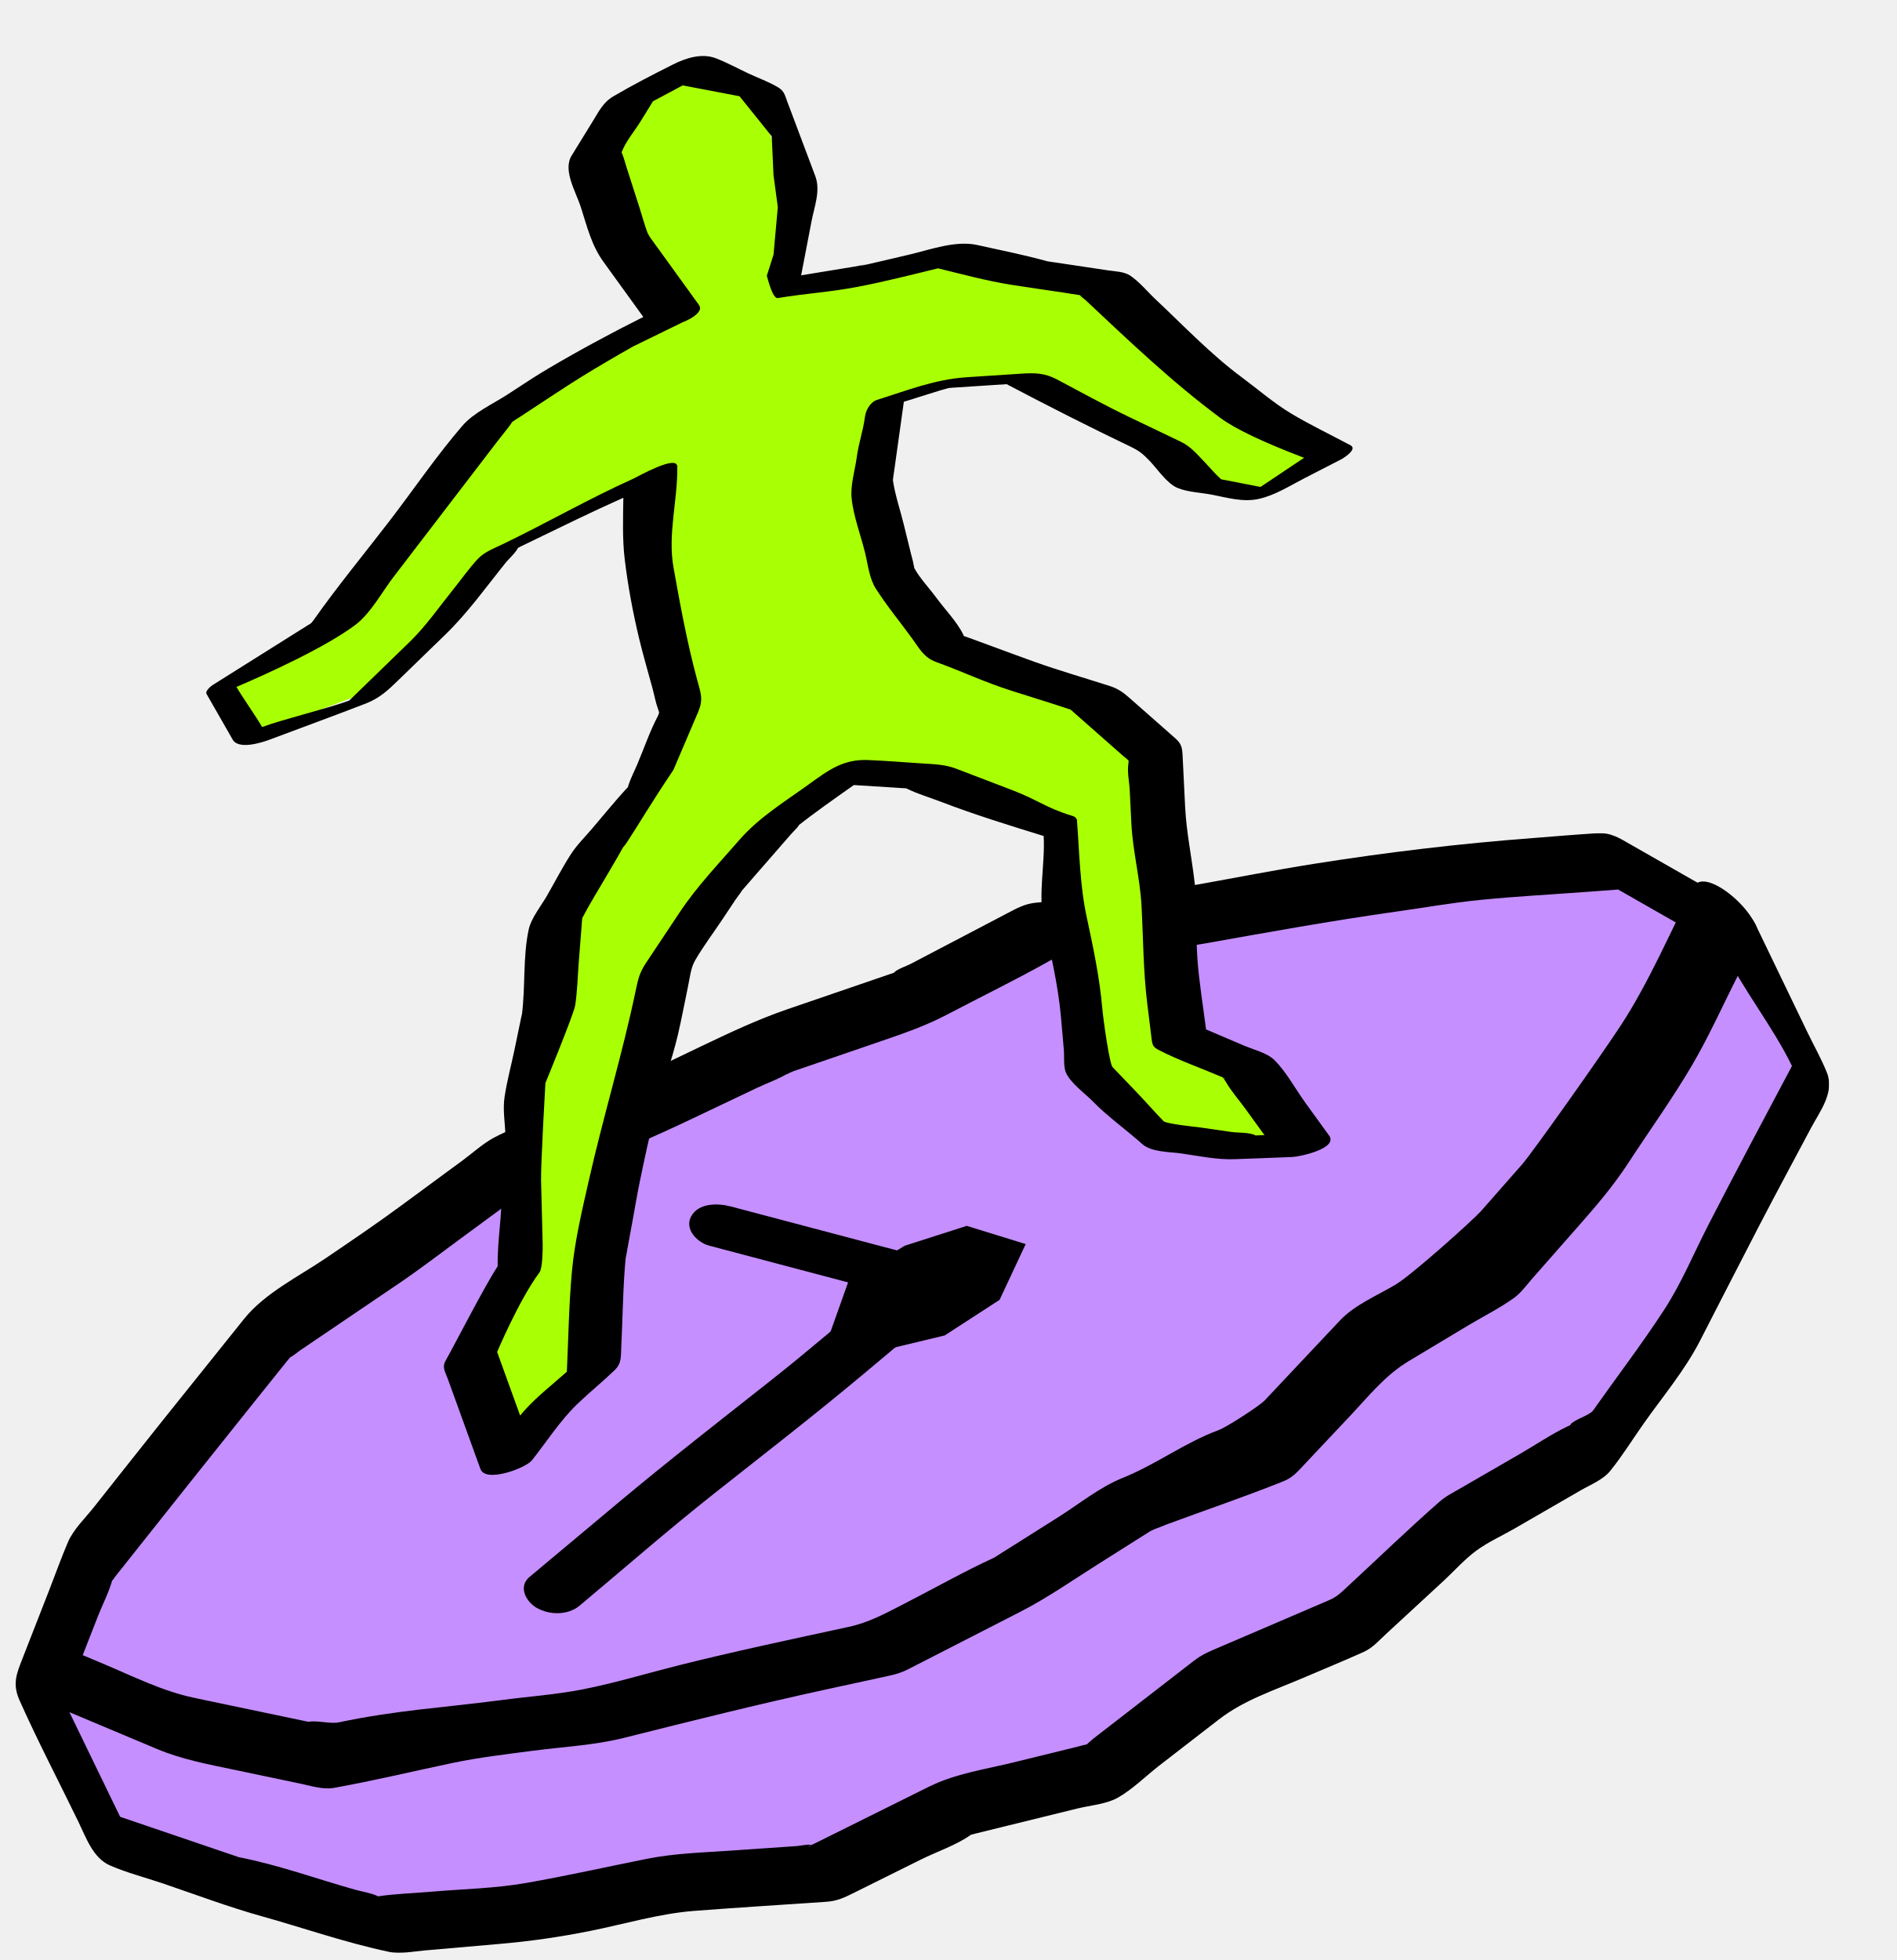
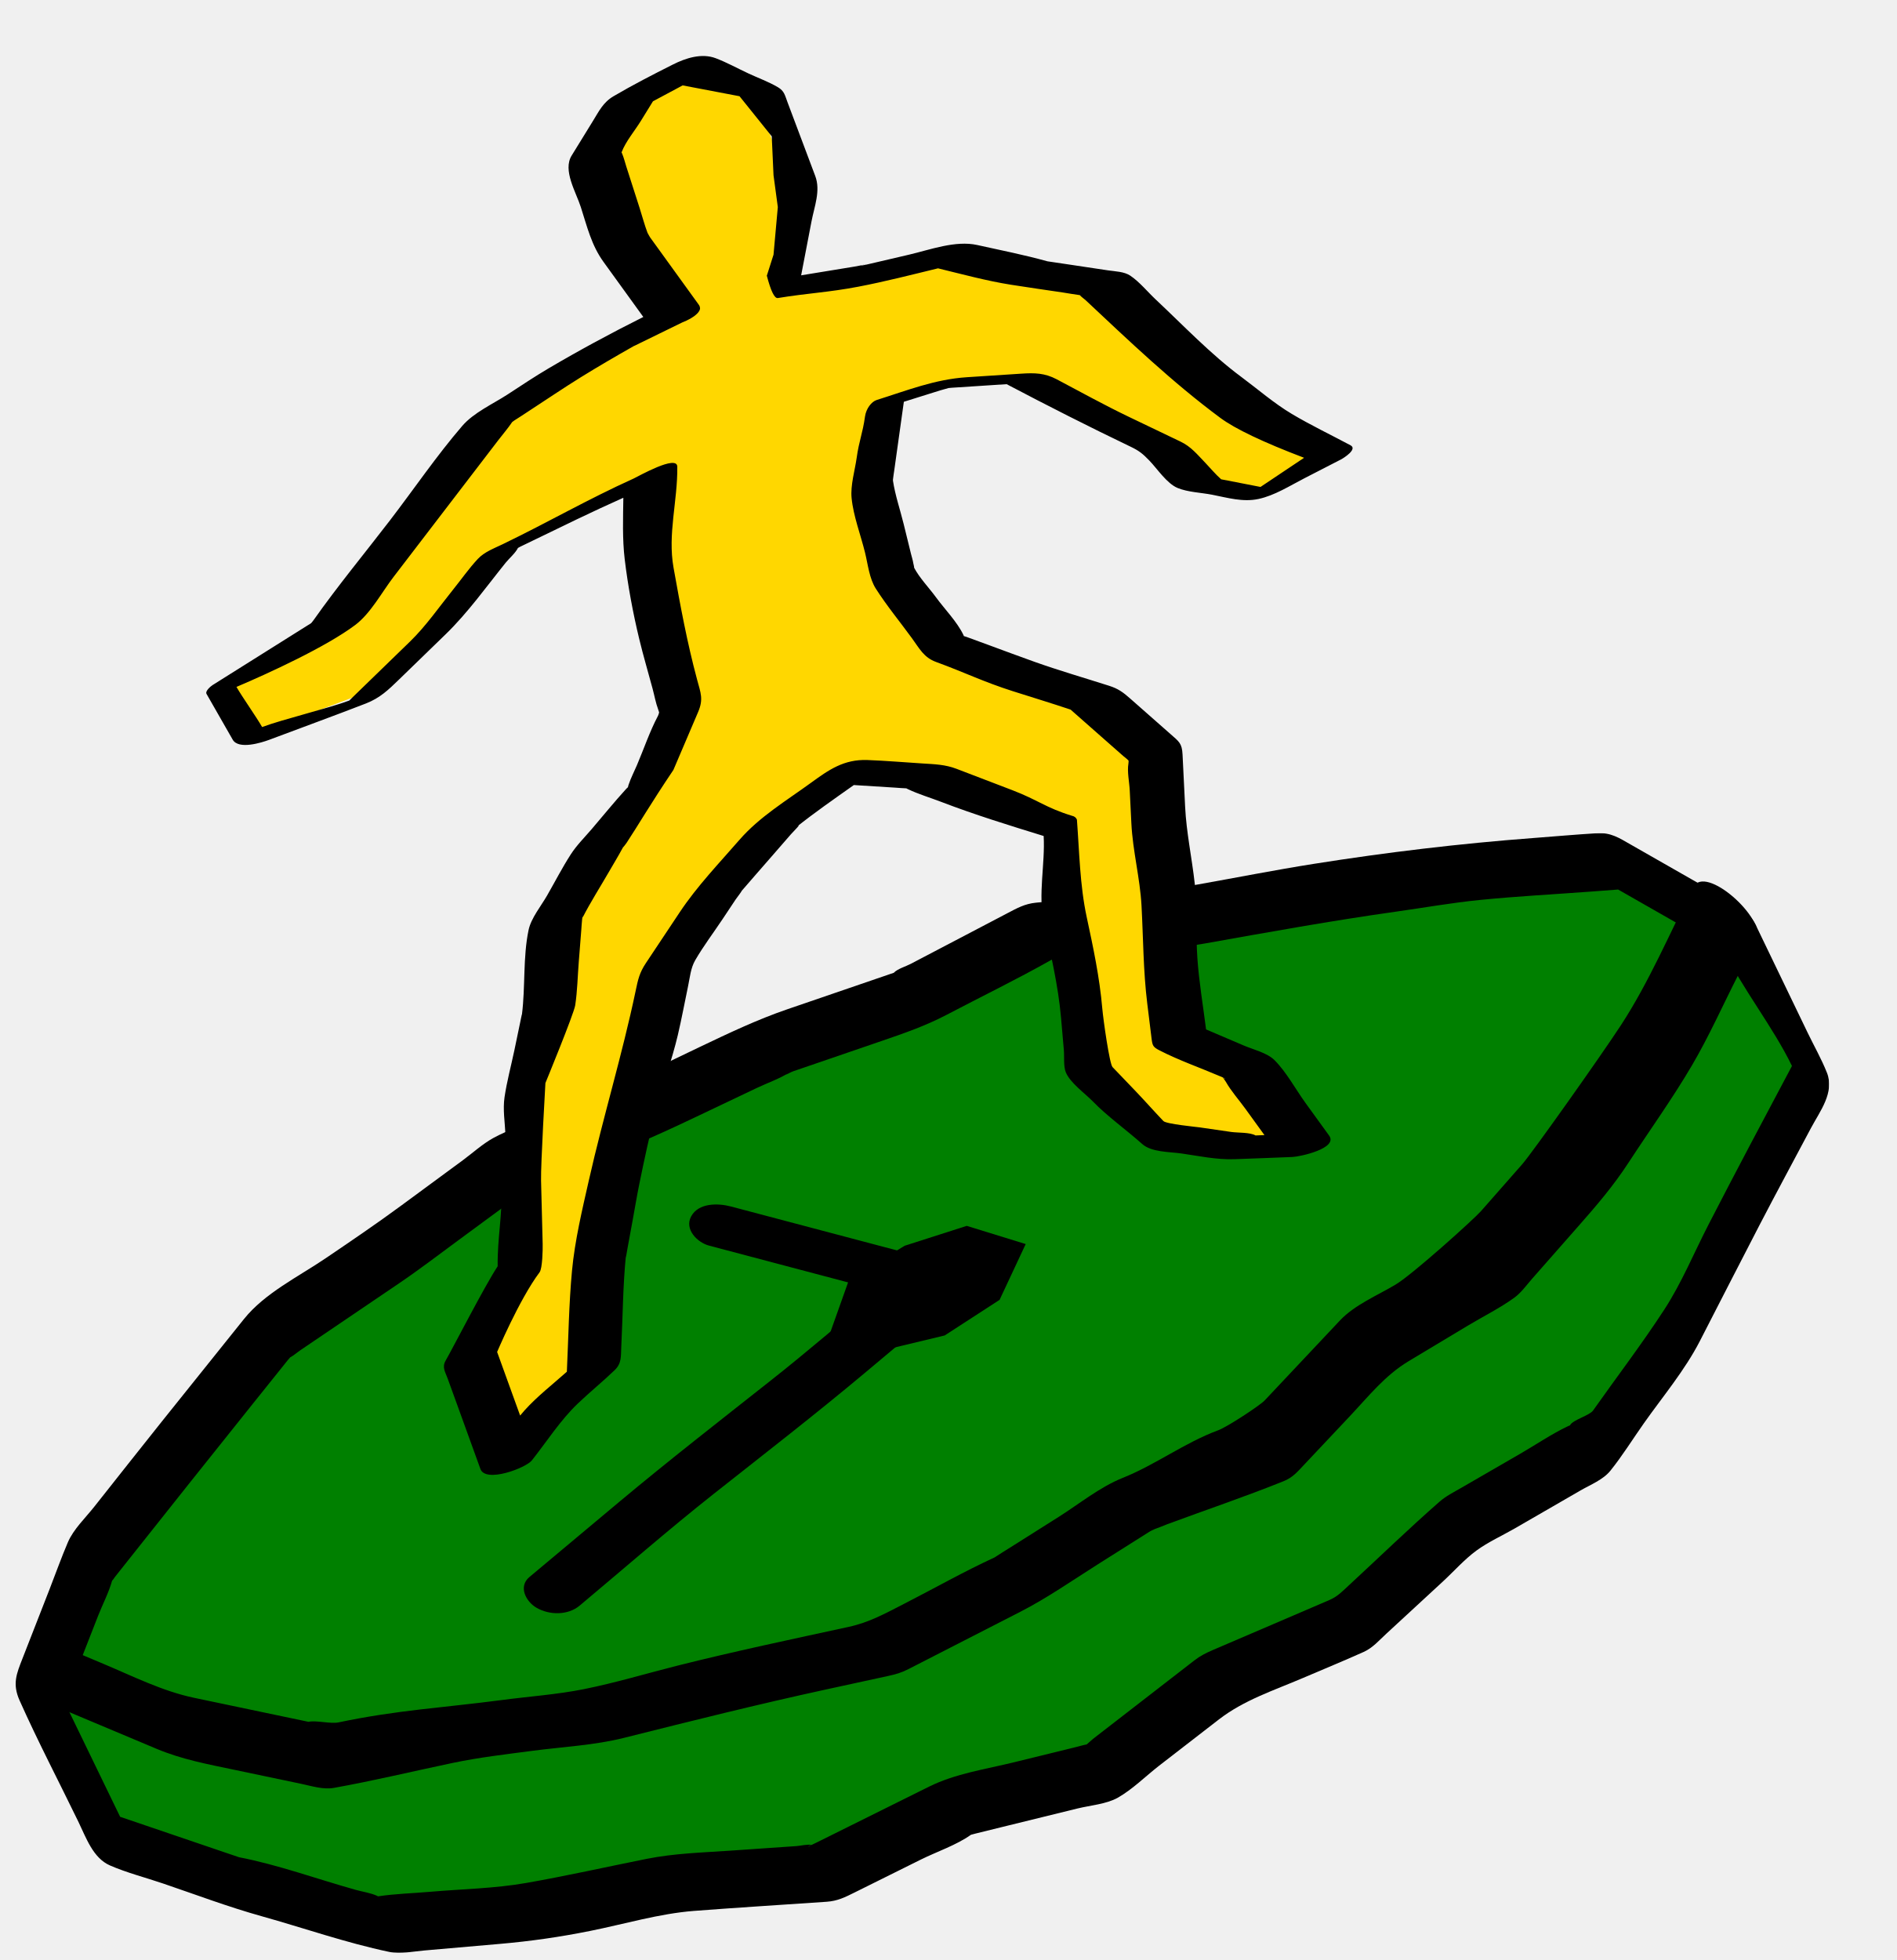
<svg xmlns="http://www.w3.org/2000/svg" height="125" viewBox="0 0 121 125" width="121">
  <mask id="a" fill="#fff">
    <path d="m0 .511h115.671v71.406h-115.671z" fill="#fff" fill-rule="evenodd" />
  </mask>
  <g fill="none" fill-rule="evenodd">
    <path d="m0 0h120v125h-120z" transform="translate(.999)" />
-     <path d="m109.769 56.598 4.451 9.233-4.205 7.92-4.243 8.245-5.424 7.686-8.232 4.756-6.843 6.312-8.582 3.681-7.474 5.787-9.182 2.257-8.448 4.197-9.417.648-9.131 1.827-9.405.821-9.095-2.543-8.599-2.924-4.497-9.281 3.338-8.547 5.733-7.229 5.823-7.265 7.689-5.212 7.45-5.482 8.542-3.604 8.293-3.944 8.698-2.979 8.246-4.324 9.269-.93 8.983-1.598 9.066-1.278 9.356-.704z" fill="#c58fff" transform="translate(1 2.782)" />
+     <path d="m109.769 56.598 4.451 9.233-4.205 7.92-4.243 8.245-5.424 7.686-8.232 4.756-6.843 6.312-8.582 3.681-7.474 5.787-9.182 2.257-8.448 4.197-9.417.648-9.131 1.827-9.405.821-9.095-2.543-8.599-2.924-4.497-9.281 3.338-8.547 5.733-7.229 5.823-7.265 7.689-5.212 7.45-5.482 8.542-3.604 8.293-3.944 8.698-2.979 8.246-4.324 9.269-.93 8.983-1.598 9.066-1.278 9.356-.704z" fill="green" transform="translate(1 2.782)" />
    <path d="m107.969 25.493c-.915 1.778-1.713 3.716-2.805 5.393-1.431 2.2-3.04 4.306-4.554 6.452-.213.303-1.276.593-1.455.918l-.007.018c-.034.012-.072.026-.128.054-1.06.506-2.068 1.195-3.084 1.781l-3.742 2.163c-.478.276-.959.514-1.372.875-1.982 1.735-3.88 3.578-5.815 5.364-.41.379-.704.692-1.208.907-1.2.515-2.4 1.029-3.599 1.545l-3.804 1.63c-.485.21-.817.371-1.229.69l-6.45 4.993c-.055.042-.279.238-.4.35l-.013.005c-.204.036-.408.1-.61.15l-3.991.98c-1.821.449-3.76.723-5.447 1.562l-7.19 3.572c-.094.046-.196.09-.292.14-.278-.05-.716.06-.974.078l-4.24.292c-1.783.122-3.552.17-5.304.52-2.564.513-5.124 1.09-7.7 1.54-2 .352-4.095.386-6.116.562-1.103.096-2.235.125-3.33.29-.018-.011-.029-.02-.057-.033-.41-.186-.923-.258-1.356-.378-2.455-.687-4.945-1.597-7.448-2.083-.002 0 .002.002.001.002l-.021-.008c-.527-.18-1.056-.359-1.585-.538l-4.297-1.462-1.684-.572c-1.185-2.442-2.368-4.885-3.552-7.328.716-1.829 1.43-3.66 2.145-5.489.283-.722.684-1.486.895-2.245.063-.049.144-.187.182-.237.32-.401.637-.802.955-1.204 2.616-3.297 5.234-6.59 7.866-9.874l2.197-2.741c.045-.055.104-.118.156-.182.23-.123.457-.325.662-.464 2.093-1.418 4.187-2.836 6.278-4.255 1.299-.88 2.545-1.836 3.808-2.765l3.253-2.395c.39-.286.762-.608 1.193-.823 2.137-1.066 4.445-1.876 6.644-2.803 1.348-.568 2.661-1.172 3.983-1.801 1.312-.625 2.625-1.25 3.939-1.874.677-.322 1.46-.59 2.093-.996-.546.35-.015.014.26-.08l1.461-.5 4.124-1.414c1.46-.5 2.817-.967 4.179-1.68 2.207-1.158 4.463-2.253 6.634-3.478.023-.013.05-.028.074-.039.236.074.722-.077.961-.101l4.057-.407c1.577-.159 3.179-.244 4.741-.522 4.046-.72 8.079-1.45 12.147-2.024 1.808-.253 3.62-.577 5.436-.756 2.373-.235 4.763-.359 7.14-.537l1.638-.124 6.721 3.836c1.19 2.469 3.177 4.95 4.367 7.417-1.791 3.37-3.585 6.738-5.331 10.133m-57.2 39.545c-.04.02-.083.039-.118.063-.204.14-.034-.043.117-.063m64.76-49.255c-.346-.87-.823-1.707-1.23-2.55l-3.196-6.63c-.122-.313-.304-.602-.53-.854-.254-.321-.567-.598-.925-.724l-6.639-3.79c-.732-.418-1.26-.772-2.132-.719-1.355.082-2.71.204-4.065.306-4.707.354-9.356.91-14.023 1.65-2.463.39-4.915.874-7.37 1.311-1.98.353-3.965.523-5.967.724l-4.379.44c-.704.071-1.195.344-1.818.672l-4.126 2.162c-.681.357-1.361.714-2.043 1.07-.294.156-.844.316-1.07.562v.003l-.314.106-1.79.614-4.682 1.604c-1.94.665-3.73 1.52-5.586 2.404-1.88.894-3.743 1.83-5.66 2.639l-4.362 1.84c-1.032.435-2.171.792-3.154 1.33-.69.38-1.32.958-1.953 1.424l-3.904 2.873c-1.585 1.166-3.204 2.266-4.834 3.37-1.742 1.182-3.884 2.22-5.216 3.881-1.742 2.174-3.487 4.345-5.227 6.52-1.45 1.814-2.886 3.638-4.327 5.457-.56.707-1.318 1.424-1.677 2.261-.421.985-.781 1.999-1.17 2.996l-1.721 4.405c-.38.974-.662 1.622-.191 2.68 1.169 2.62 2.508 5.175 3.76 7.756.485 1.001.929 2.301 2.007 2.77 1.078.47 2.266.771 3.38 1.15 2.09.711 4.17 1.496 6.298 2.09 2.693.753 5.398 1.701 8.134 2.274.713.15 1.518-.028 2.236-.09l4.825-.421c1.979-.172 3.803-.435 5.75-.825 2.173-.434 4.417-1.108 6.63-1.278 2.817-.217 5.64-.388 8.46-.583.7-.048 1.177-.29 1.804-.602l4.207-2.09c1.01-.501 2.27-.921 3.194-1.58.094-.022.189-.053.273-.073.591-.146 1.182-.29 1.774-.437l4.757-1.169c.792-.195 1.838-.276 2.56-.684.934-.527 1.79-1.384 2.634-2.04l3.816-2.952c1.603-1.241 3.519-1.855 5.38-2.652 1.286-.552 2.584-1.081 3.86-1.656.574-.258.973-.73 1.437-1.157l3.598-3.32c.7-.645 1.379-1.417 2.148-1.982.75-.55 1.661-.96 2.467-1.425l4.182-2.416c.634-.366 1.436-.678 1.904-1.26.767-.954 1.426-2.02 2.132-3.02 1.206-1.708 2.607-3.372 3.567-5.236 1.269-2.467 2.53-4.939 3.808-7.402 1.075-2.071 2.187-4.123 3.28-6.184.576-1.083 1.523-2.278 1.02-3.542" fill="#000" mask="url(#a)" transform="translate(1 52.623)" />
    <g transform="translate(1 2.834)">
      <path d="m106.997 53.752c-1.493 2.924-2.806 6.036-4.6 8.788-1.292 1.981-5.691 8.183-6.303 8.877-.876.996-1.754 1.992-2.63 2.99-.454.514-4.337 4.017-5.44 4.68-1.164.697-2.611 1.291-3.553 2.29l-4.808 5.106c-.296.314-2.373 1.683-2.959 1.899-2.146.793-3.974 2.19-6.099 3.04-1.444.579-2.772 1.66-4.08 2.487l-3.057 1.93c-.31.197-.627.386-.932.59-.04.026-.059.04-.082.056-1.97.906-3.876 1.987-5.805 2.975-1.207.618-2.204 1.175-3.515 1.461-3.64.79-7.276 1.557-10.889 2.464-1.994.502-3.99 1.105-6.008 1.509-1.7.34-3.476.462-5.195.689-3.82.502-6.677.637-10.452 1.43-.503.104-1.413-.144-1.917-.038l-7.283-1.528c-2.04-.429-3.892-1.37-5.814-2.177l-3.472-1.459c-.794-.333-1.748 1.299-1.604 2.044.184.947 1.036 1.711 1.882 2.067l6.594 2.771c1.63.684 3.232.977 4.972 1.343l4.266.895c.678.142 1.4.38 2.086.258 2.539-.455 5.058-1.063 7.582-1.593 1.686-.353 3.385-.548 5.095-.773 1.923-.253 3.94-.351 5.824-.824 4.278-1.074 8.545-2.141 12.855-3.079 1.323-.288 2.649-.575 3.973-.864.515-.112.86-.208 1.322-.445l7.131-3.653c1.716-.88 3.31-1.995 4.938-3.024l3.279-2.071c.273-.173.641-.249.183-.131.332-.086.661-.245.982-.363 2.464-.911 4.963-1.755 7.4-2.735.587-.236.872-.58 1.307-1.042l2.93-3.11c1.206-1.28 2.243-2.603 3.748-3.506l3.762-2.259c.976-.585 2.042-1.115 2.966-1.78.45-.324.79-.811 1.157-1.228l2.93-3.33c1.17-1.327 2.244-2.58 3.206-4.057 1.348-2.066 2.807-4.09 4.055-6.217 1.095-1.865 1.987-3.88 2.971-5.806l1.138-2.228c.652-1.276-3.263-4.834-4.037-3.32" fill="#000" />
      <path d="m59.09 77.672-13.47-3.562c-.82-.217-2.066-.241-2.537.635-.44.817.393 1.662 1.145 1.861l10.834 2.866c-2.276 1.931-4.545 3.876-6.886 5.726-3.241 2.56-6.5 5.094-9.669 7.743l-5.737 4.8c-.733.613-.22 1.573.454 1.962.819.475 2 .489 2.745-.135 2.849-2.383 5.652-4.835 8.566-7.138 3.227-2.55 6.481-5.068 9.634-7.71 1.942-1.63 3.885-3.257 5.827-4.885.921-.773-.049-1.935-.905-2.162" fill="#000" />
-       <path d="m41.964 17.213-3.337-4.616-1.724-5.37 2.235-3.627 3.931-2.101 4.182 1.949 2.23 5.931-1.21 6.308 5.772-.946 5.608-1.308 4.831 1.121 4.936.736 3.368 3.158 3.373 3.062 3.482 2.584 3.891 2.077-4.192 2.157-3.821-.744-2.153-2.229-4.574-2.193-4.31-1.652h-4.831l-4.634 1.652-.787 5.068 1.377 5.599 3.307 4.541 4.899 1.792 5.032 1.604 3.837 3.381.222 4.537.618 4.53.137 4.573.568 4.607 4.363 1.862 3.575 4.938-4.1.155-4.414-.638-4.476-4.643-.451-5.157-1.059-4.948-.383-5.089-4.69-1.447-4.519-1.731-4.908-.306-4.737 3.448-3.793 4.357-3.149 4.73-.984 4.692-1.362 4.651-1.067 4.721-.868 4.73-.341 6.716-2.792 2.529-2.711 3.428-2.37-6.545 4.274-5.714-.143-5.641-.263-5.525 1.14-5.444.433-5.504 2.712-4.712 3.547-4.133 2.093-4.91-1.332-4.954-.909-5.059-.059-4.862-4.86 2.199-4.788 2.663-4.278 4.777-4.574 4.44-6.422 2.412-1.67-2.918 6.462-4.059 3.278-4.285 3.261-4.25 3.288-4.299 4.539-2.951 3.64-2.143z" fill="#a9ff03" />
+       <path d="m41.964 17.213-3.337-4.616-1.724-5.37 2.235-3.627 3.931-2.101 4.182 1.949 2.23 5.931-1.21 6.308 5.772-.946 5.608-1.308 4.831 1.121 4.936.736 3.368 3.158 3.373 3.062 3.482 2.584 3.891 2.077-4.192 2.157-3.821-.744-2.153-2.229-4.574-2.193-4.31-1.652h-4.831l-4.634 1.652-.787 5.068 1.377 5.599 3.307 4.541 4.899 1.792 5.032 1.604 3.837 3.381.222 4.537.618 4.53.137 4.573.568 4.607 4.363 1.862 3.575 4.938-4.1.155-4.414-.638-4.476-4.643-.451-5.157-1.059-4.948-.383-5.089-4.69-1.447-4.519-1.731-4.908-.306-4.737 3.448-3.793 4.357-3.149 4.73-.984 4.692-1.362 4.651-1.067 4.721-.868 4.73-.341 6.716-2.792 2.529-2.711 3.428-2.37-6.545 4.274-5.714-.143-5.641-.263-5.525 1.14-5.444.433-5.504 2.712-4.712 3.547-4.133 2.093-4.91-1.332-4.954-.909-5.059-.059-4.862-4.86 2.199-4.788 2.663-4.278 4.777-4.574 4.44-6.422 2.412-1.67-2.918 6.462-4.059 3.278-4.285 3.261-4.25 3.288-4.299 4.539-2.951 3.64-2.143z" fill="gold" />
      <path d="m54.26 14.042.01-.002c-.171.004-.285.026-.316.042.101-.019.202-.034.299-.038.003 0 .005 0 .008-.002" fill="#000" />
      <path d="m76.892 27.734c-.36-.315-.678-.704-1.006-1.046-.517-.535-.91-1.034-1.575-1.353l-3.328-1.595c-1.554-.746-3.064-1.582-4.587-2.387-.759-.4-1.404-.412-2.246-.357-1.162.076-2.325.151-3.486.228-2.039.134-3.806.845-5.742 1.451-.34.107-.677.556-.747 1.052-.152 1.092-.38 1.542-.532 2.636-.114.806-.403 1.75-.324 2.563.112 1.151.58 2.355.856 3.478.186.755.27 1.644.688 2.301.695 1.09 1.54 2.113 2.301 3.158.489.67.758 1.231 1.536 1.517 1.894.693 2.989 1.256 4.91 1.869 1.226.39 2.459.764 3.679 1.173.121.103.24.213.362.319l1.573 1.387 1.427 1.256c.097.085.238.182.332.287.002.031.01.096-.006.187-.09.525.059 1.192.084 1.727l.103 2.087c.086 1.764.553 3.495.648 5.257.113 2.098.109 4.154.366 6.24.091.743.185 1.487.275 2.231.057.455.091.542.516.76 1.218.625 2.552 1.09 3.81 1.627.068.029.139.057.208.088.068.09.149.185.204.284.338.597.832 1.148 1.233 1.702l1.229 1.697-.072.002c-.165.007-.332.012-.497.02-.356-.208-1.139-.163-1.55-.223l-2.02-.293c-.194-.028-2.123-.212-2.304-.401-.519-.538-1.252-1.364-1.77-1.902-.454-.47-1.022-1.07-1.476-1.54-.194-.2-.591-3.011-.655-3.744-.174-1.998-.574-3.868-.996-5.833-.435-2.034-.465-4.134-.622-6.207-.06-.135-.167-.216-.316-.244-1.702-.526-2.143-.997-3.806-1.634l-3.554-1.36c-.724-.278-1.398-.294-2.174-.343-1.17-.073-2.342-.176-3.514-.219-1.5-.056-2.466.629-3.582 1.44-1.578 1.149-3.29 2.17-4.575 3.646-1.312 1.508-2.7 2.952-3.81 4.617l-2.16 3.245c-.41.616-.503 1.041-.657 1.782-.851 4.06-2.064 8.008-2.978 12.055-.428 1.892-.9 3.858-1.08 5.786-.2 2.134-.226 4.297-.328 6.44-.9.802-1.89 1.57-2.694 2.461-.098.108-.19.224-.286.335l-1.468-4.056c-.05.124 1.386-3.314 2.708-5.082.185-.247.205-1.47.197-1.8l-.103-4.054c-.025-.992.278-6.215.278-6.215s1.819-4.414 1.901-4.961c.138-.91.154-1.851.227-2.769l.159-2.013c.019-.24.03-.48.057-.72.025-.24.065-.162.016-.067.523-1.02 1.15-1.998 1.722-2.991.274-.476.563-.947.823-1.43.014-.029.032-.056.048-.084.02-.007.185-.222.23-.291.723-1.095 1.509-2.456 2.982-4.644l1.578-3.698c.346-.814.163-1.203-.07-2.069-.641-2.385-1.065-4.698-1.5-7.128-.386-2.148.266-4.26.239-6.443-.009-.796-2.506.629-2.77.749-2.997 1.356-5.403 2.763-8.364 4.194-.547.265-1.17.49-1.59.941-.566.605-1.054 1.308-1.574 1.952-.895 1.112-1.728 2.324-2.754 3.32l-3.874 3.76c-1.297.487-4.259 1.201-5.555 1.688-.371-.65-1.266-1.91-1.637-2.559 2.093-.888 5.738-2.567 7.579-3.952.976-.734 1.692-2.083 2.427-3.045.594-.777 1.188-1.553 1.782-2.327 1.641-2.139 3.28-4.277 4.917-6.418.288-.378.614-.751.881-1.149.034-.028.073-.06.135-.1.298-.184.589-.382.883-.573 1.12-.728 2.228-1.482 3.363-2.186 1.11-.687 2.245-1.346 3.38-1.99-.023.02.198-.092.407-.194l1.246-.61 1.44-.703c.37-.145.698-.326.902-.52.045-.04.082-.08.116-.123.085-.106.134-.217.103-.321-.009-.053-.03-.104-.067-.156-.847-1.17-1.692-2.34-2.538-3.511-.19-.264-.383-.526-.573-.791-.05-.072-.138-.248-.164-.291-.192-.505-.332-1.042-.496-1.555l-.857-2.67c-.087-.272-.155-.56-.264-.821-.017-.042-.03-.07-.042-.091.004-.003.008-.006.012-.016.258-.677.838-1.36 1.217-1.976.258-.42.516-.839.777-1.259l1.895-1.014 3.626.691 2.056 2.559.113 2.478.274 2.032-.274 3.038-.427 1.338c.258.985.491 1.46.701 1.426 1.922-.316 3.218-.358 5.13-.723 1.706-.326 3.398-.761 5.088-1.172 1.539.374 3.081.796 4.64 1.044 1.109.176 2.221.332 3.333.498.354.053.713.122 1.072.167.084.105.306.261.355.308 2.79 2.615 5.528 5.237 8.601 7.516.947.703 2.73 1.553 5.35 2.55l-2.78 1.859-1.827-.356-.683-.131zm.155 38.167c.223.114.019.056-.054-.023zm4.356-42.334c-1.134-.675-2.169-1.577-3.228-2.363-1.952-1.447-3.686-3.277-5.46-4.94-.516-.484-1.03-1.12-1.617-1.516-.387-.263-.966-.272-1.426-.34l-2.663-.399c-.366-.053-.732-.11-1.098-.163l-.102-.015c-1.472-.41-2.991-.71-4.48-1.04-1.388-.306-2.998.302-4.36.62-.9.21-1.8.417-2.7.63l.02-.002c-.012 0-.024.004-.036.004-.255.06-.335.056-.298.04-.164.028-.326.065-.48.09-1.124.184-2.25.37-3.374.552.22-1.14.438-2.283.658-3.426.185-.968.595-1.968.242-2.907l-1.768-4.702c-.169-.448-.202-.721-.618-.964-.588-.346-1.262-.588-1.88-.877-.687-.32-1.375-.702-2.084-.97-.896-.34-1.916-.01-2.74.407-1.267.637-2.553 1.298-3.776 2.017-.665.39-.929.955-1.323 1.593l-1.35 2.192c-.58.944.272 2.307.585 3.284.406 1.261.675 2.427 1.447 3.496.847 1.17 1.694 2.34 2.54 3.513-2.057 1.03-4.05 2.104-6.042 3.277-.896.527-1.758 1.107-2.629 1.673-.926.6-2.148 1.15-2.876 1.996-1.64 1.904-3.08 4.027-4.611 6.023-1.62 2.11-3.333 4.18-4.865 6.352-.096.135-.154.194-.173.213l-.324.202-2.222 1.396c-1.244.78-2.487 1.562-3.73 2.343-.09.056-.496.376-.388.566l1.67 2.918c.374.652 1.848.187 2.332.006 2.05-.771 4.112-1.52 6.155-2.312.91-.353 1.445-.875 2.125-1.535l2.979-2.891c1.42-1.38 2.582-3.02 3.823-4.559.203-.253.628-.62.779-.937.05-.03.095-.056.136-.075l3.64-1.76c.976-.471 1.96-.922 2.947-1.366-.018 1.306-.066 2.637.086 3.912.2 1.684.529 3.443.927 5.092.256 1.065.57 2.117.853 3.175.117.431.198.9.355 1.319.022.053.044.122.061.192-.013.04-.034.146-.079.23-.525.993-.896 2.101-1.336 3.134-.175.411-.392.824-.532 1.248-.029.088-.037.131-.04.159-.024.017-.06.048-.126.12-.758.83-1.467 1.709-2.198 2.562-.448.521-.953 1.024-1.326 1.603-.544.844-1.009 1.752-1.51 2.623-.386.673-1.021 1.44-1.18 2.199-.365 1.741-.198 3.618-.423 5.387.001-.073-.093.417-.123.554l-.36 1.729c-.208.99-.48 1.992-.628 2.996-.113.77.023 1.601.06 2.376.054 1.125-.296 2.161-.253 3.288.07 1.842-.268 3.294-.244 5.114-.84 1.271-2.793 5.095-3.318 6.015-.246.432-.03.706.134 1.161.266.735.532 1.47.799 2.203.427 1.184.856 2.367 1.285 3.55.33.91 2.9-.065 3.282-.55.949-1.2 1.824-2.572 2.932-3.627.765-.73 1.59-1.397 2.352-2.131.45-.436.387-.87.418-1.478.097-1.925.102-3.881.293-5.8-.037.369.087-.397.112-.533l.323-1.757c.14-.76.264-1.522.418-2.279.328-1.6.67-3.22 1.09-4.798.421-1.58.994-3.125 1.37-4.716.243-1.034.436-2.083.654-3.121.12-.572.166-1.156.457-1.659.52-.897 1.16-1.743 1.735-2.606l.84-1.262c.09-.134.617-.82.287-.437.668-.777 1.346-1.546 2.019-2.32.407-.467.815-.934 1.22-1.402.129-.148.835-.85.319-.437 1.188-.95 2.45-1.823 3.697-2.706l2.67.167c.225.015.452.037.677.043.023.013.048.025.088.045.677.324 1.425.545 2.126.814 2.156.826 4.341 1.5 6.547 2.18.101 1.794-.368 3.726.007 5.478.436 2.04.918 4.026 1.1 6.1l.181 2.073c.036.412-.032 1.035.123 1.416.277.679 1.241 1.358 1.737 1.871.88.913 2.192 1.858 3.136 2.704.595.534 1.75.495 2.517.607 1.112.16 2.221.4 3.346.363 1.24-.04 2.482-.094 3.722-.141.482-.018 2.928-.55 2.339-1.365l-1.504-2.076c-.632-.873-1.217-1.97-1.978-2.733-.468-.468-1.357-.676-1.961-.934l-2.406-1.027c-.19-1.506-.449-3.022-.554-4.534-.111-1.587.007-3.199-.17-4.78-.182-1.63-.532-3.246-.612-4.883l-.164-3.332c-.035-.719-.223-.826-.76-1.3l-2.584-2.276c-.459-.404-.761-.626-1.34-.811-1.579-.504-3.179-.968-4.741-1.522-.992-.352-1.977-.723-2.964-1.085-.459-.168-.916-.34-1.376-.504-.057-.02-.124-.04-.19-.061-.002-.016-.006-.036-.027-.078-.405-.842-1.196-1.64-1.747-2.396-.43-.59-1.051-1.23-1.398-1.893.024.003-.042-.238-.048-.278-.029-.198-.098-.397-.145-.591l-.473-1.925c-.222-.901-.542-1.832-.679-2.752 0-.025-.001-.05.002-.078.023-.21.058-.42.088-.628l.26-1.859.345-2.462c.25-.08.501-.158.752-.236l1.582-.495c.101-.032.336-.094.521-.146l.211-.019 1.613-.105 1.876-.123c2.624 1.381 5.252 2.715 7.928 3.998.527.253.765.448 1.176.875.511.528 1.115 1.465 1.808 1.75.647.266 1.51.295 2.195.428.983.191 1.957.486 2.958.271 1.028-.22 1.984-.833 2.91-1.31l2.357-1.213c.15-.078 1.074-.65.605-.9-1.243-.664-2.53-1.278-3.741-1.998z" fill="#000" />
      <path d="m64.424 76.507-1.666 3.558-3.501 2.27-4.043.971-3.551-.331 1.503-4.225 3.543-2.137 3.954-1.267z" fill="#000" />
    </g>
  </g>
</svg>
